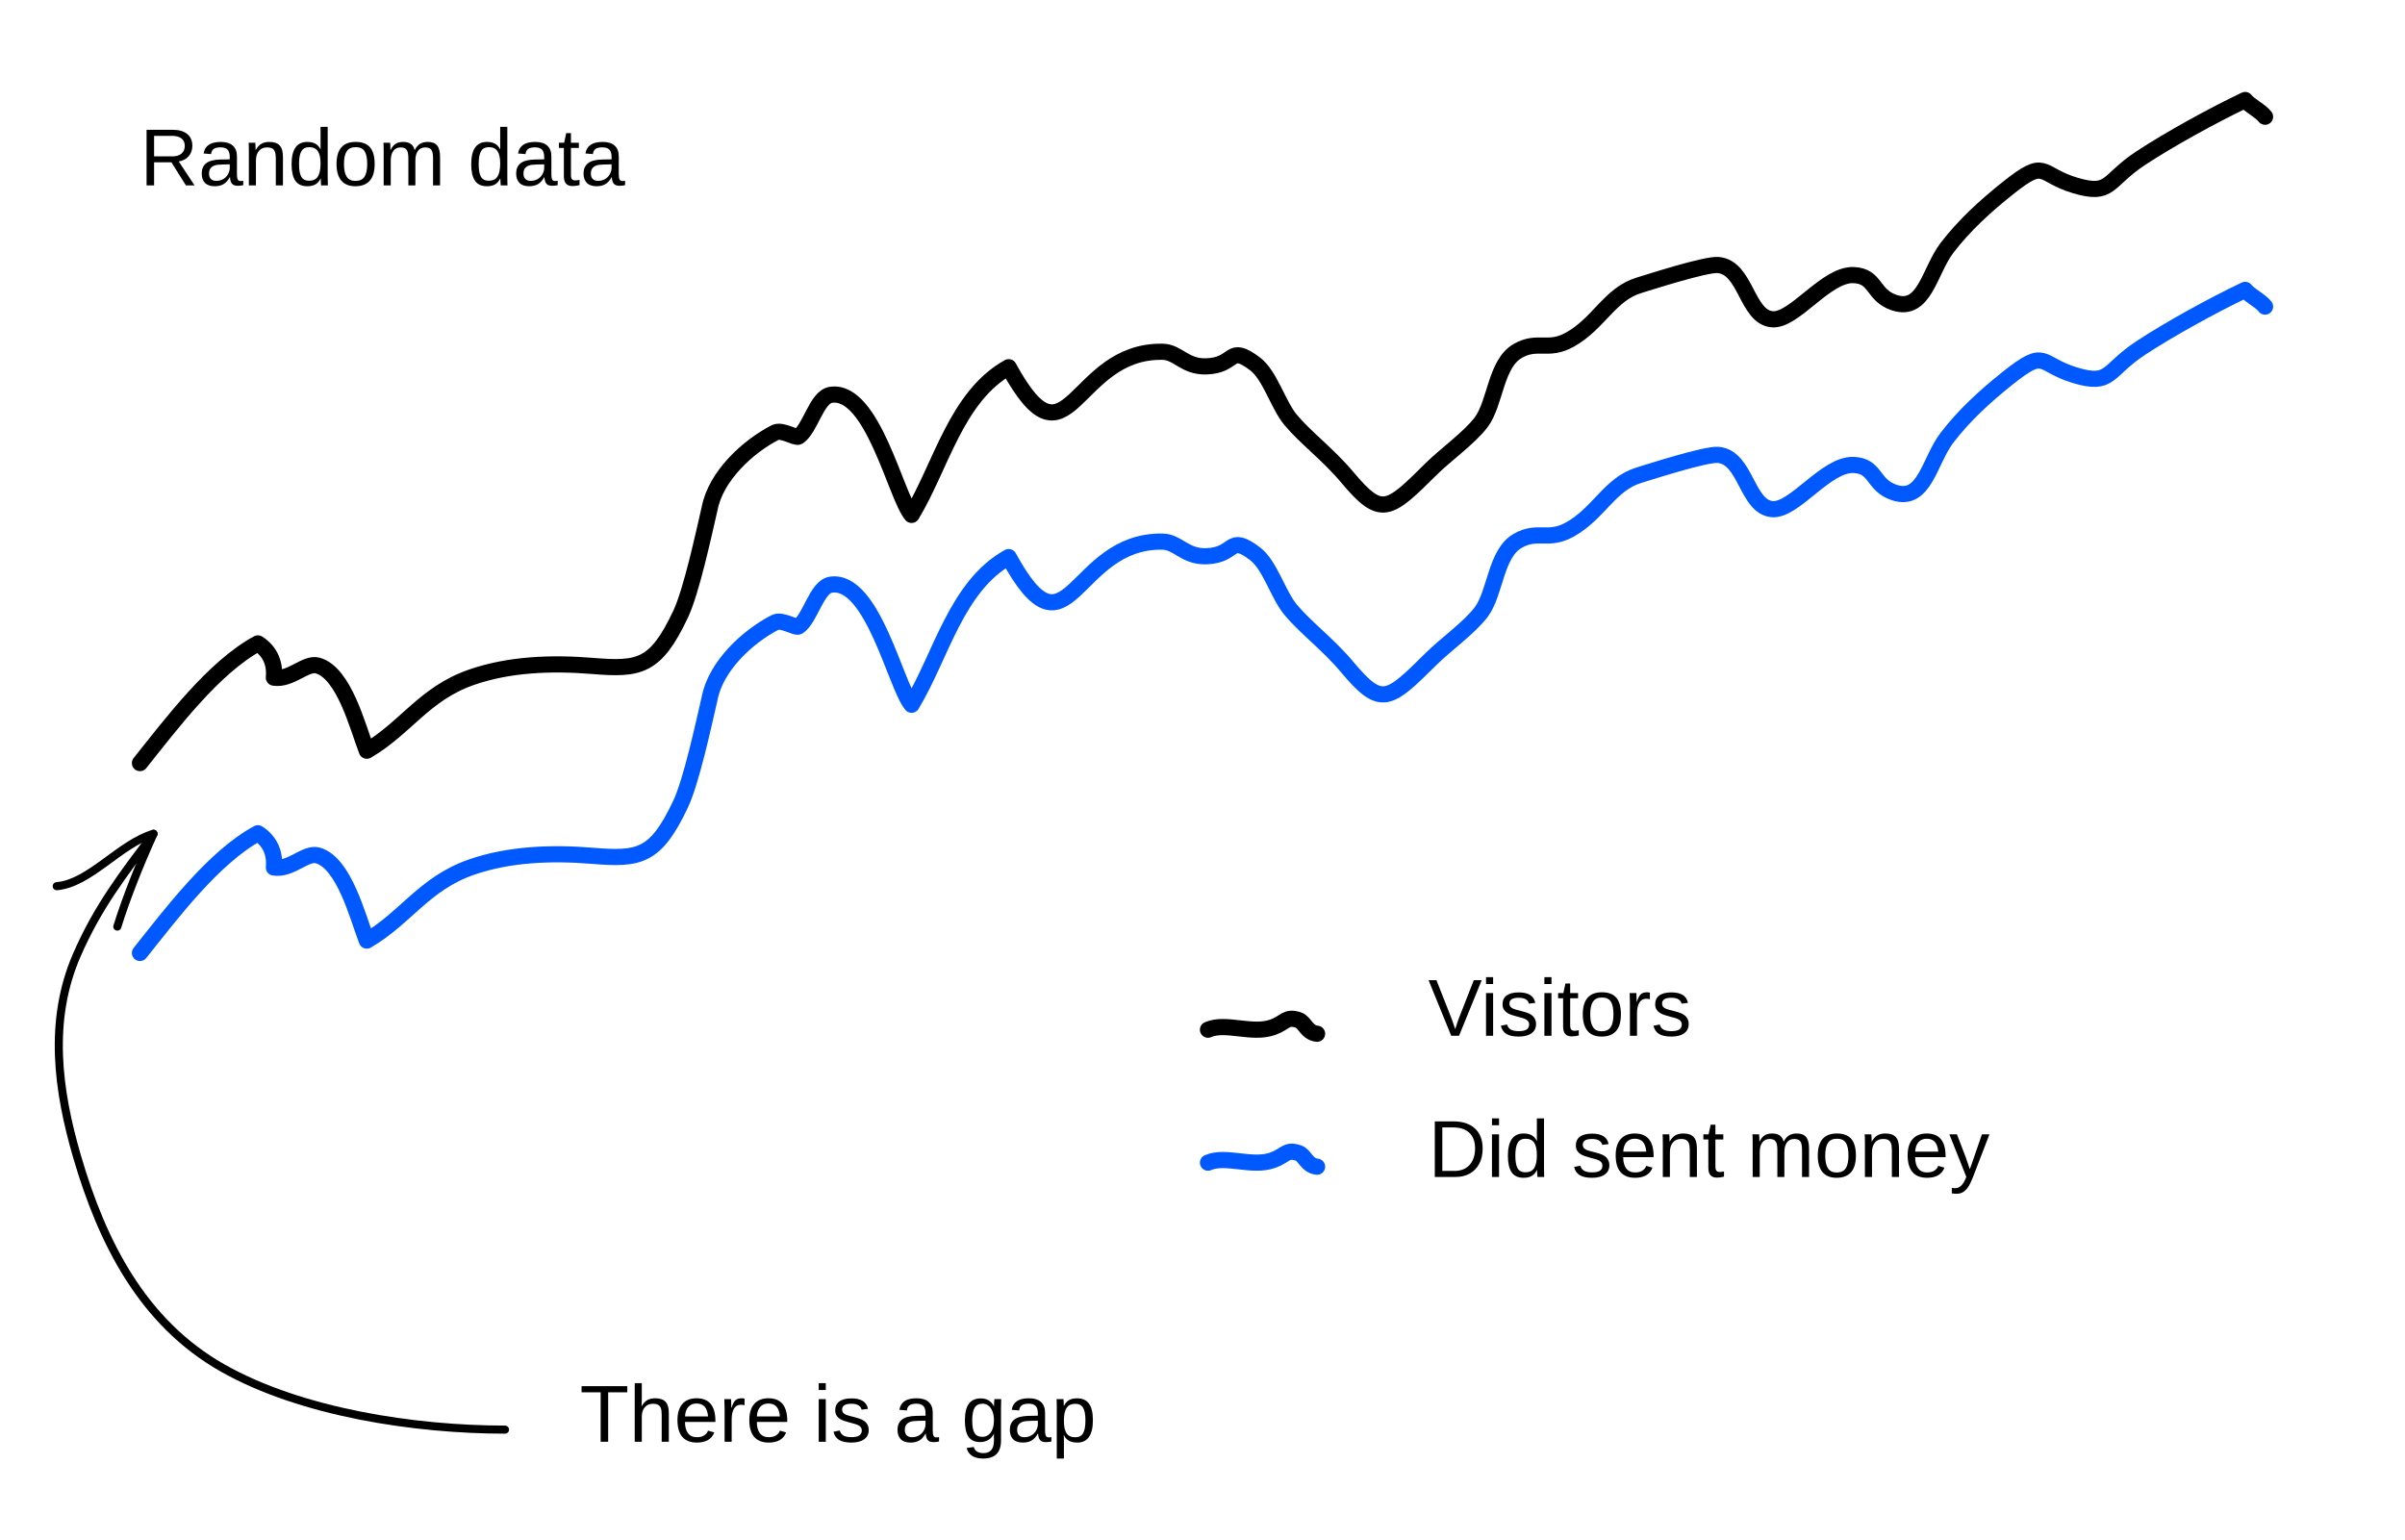
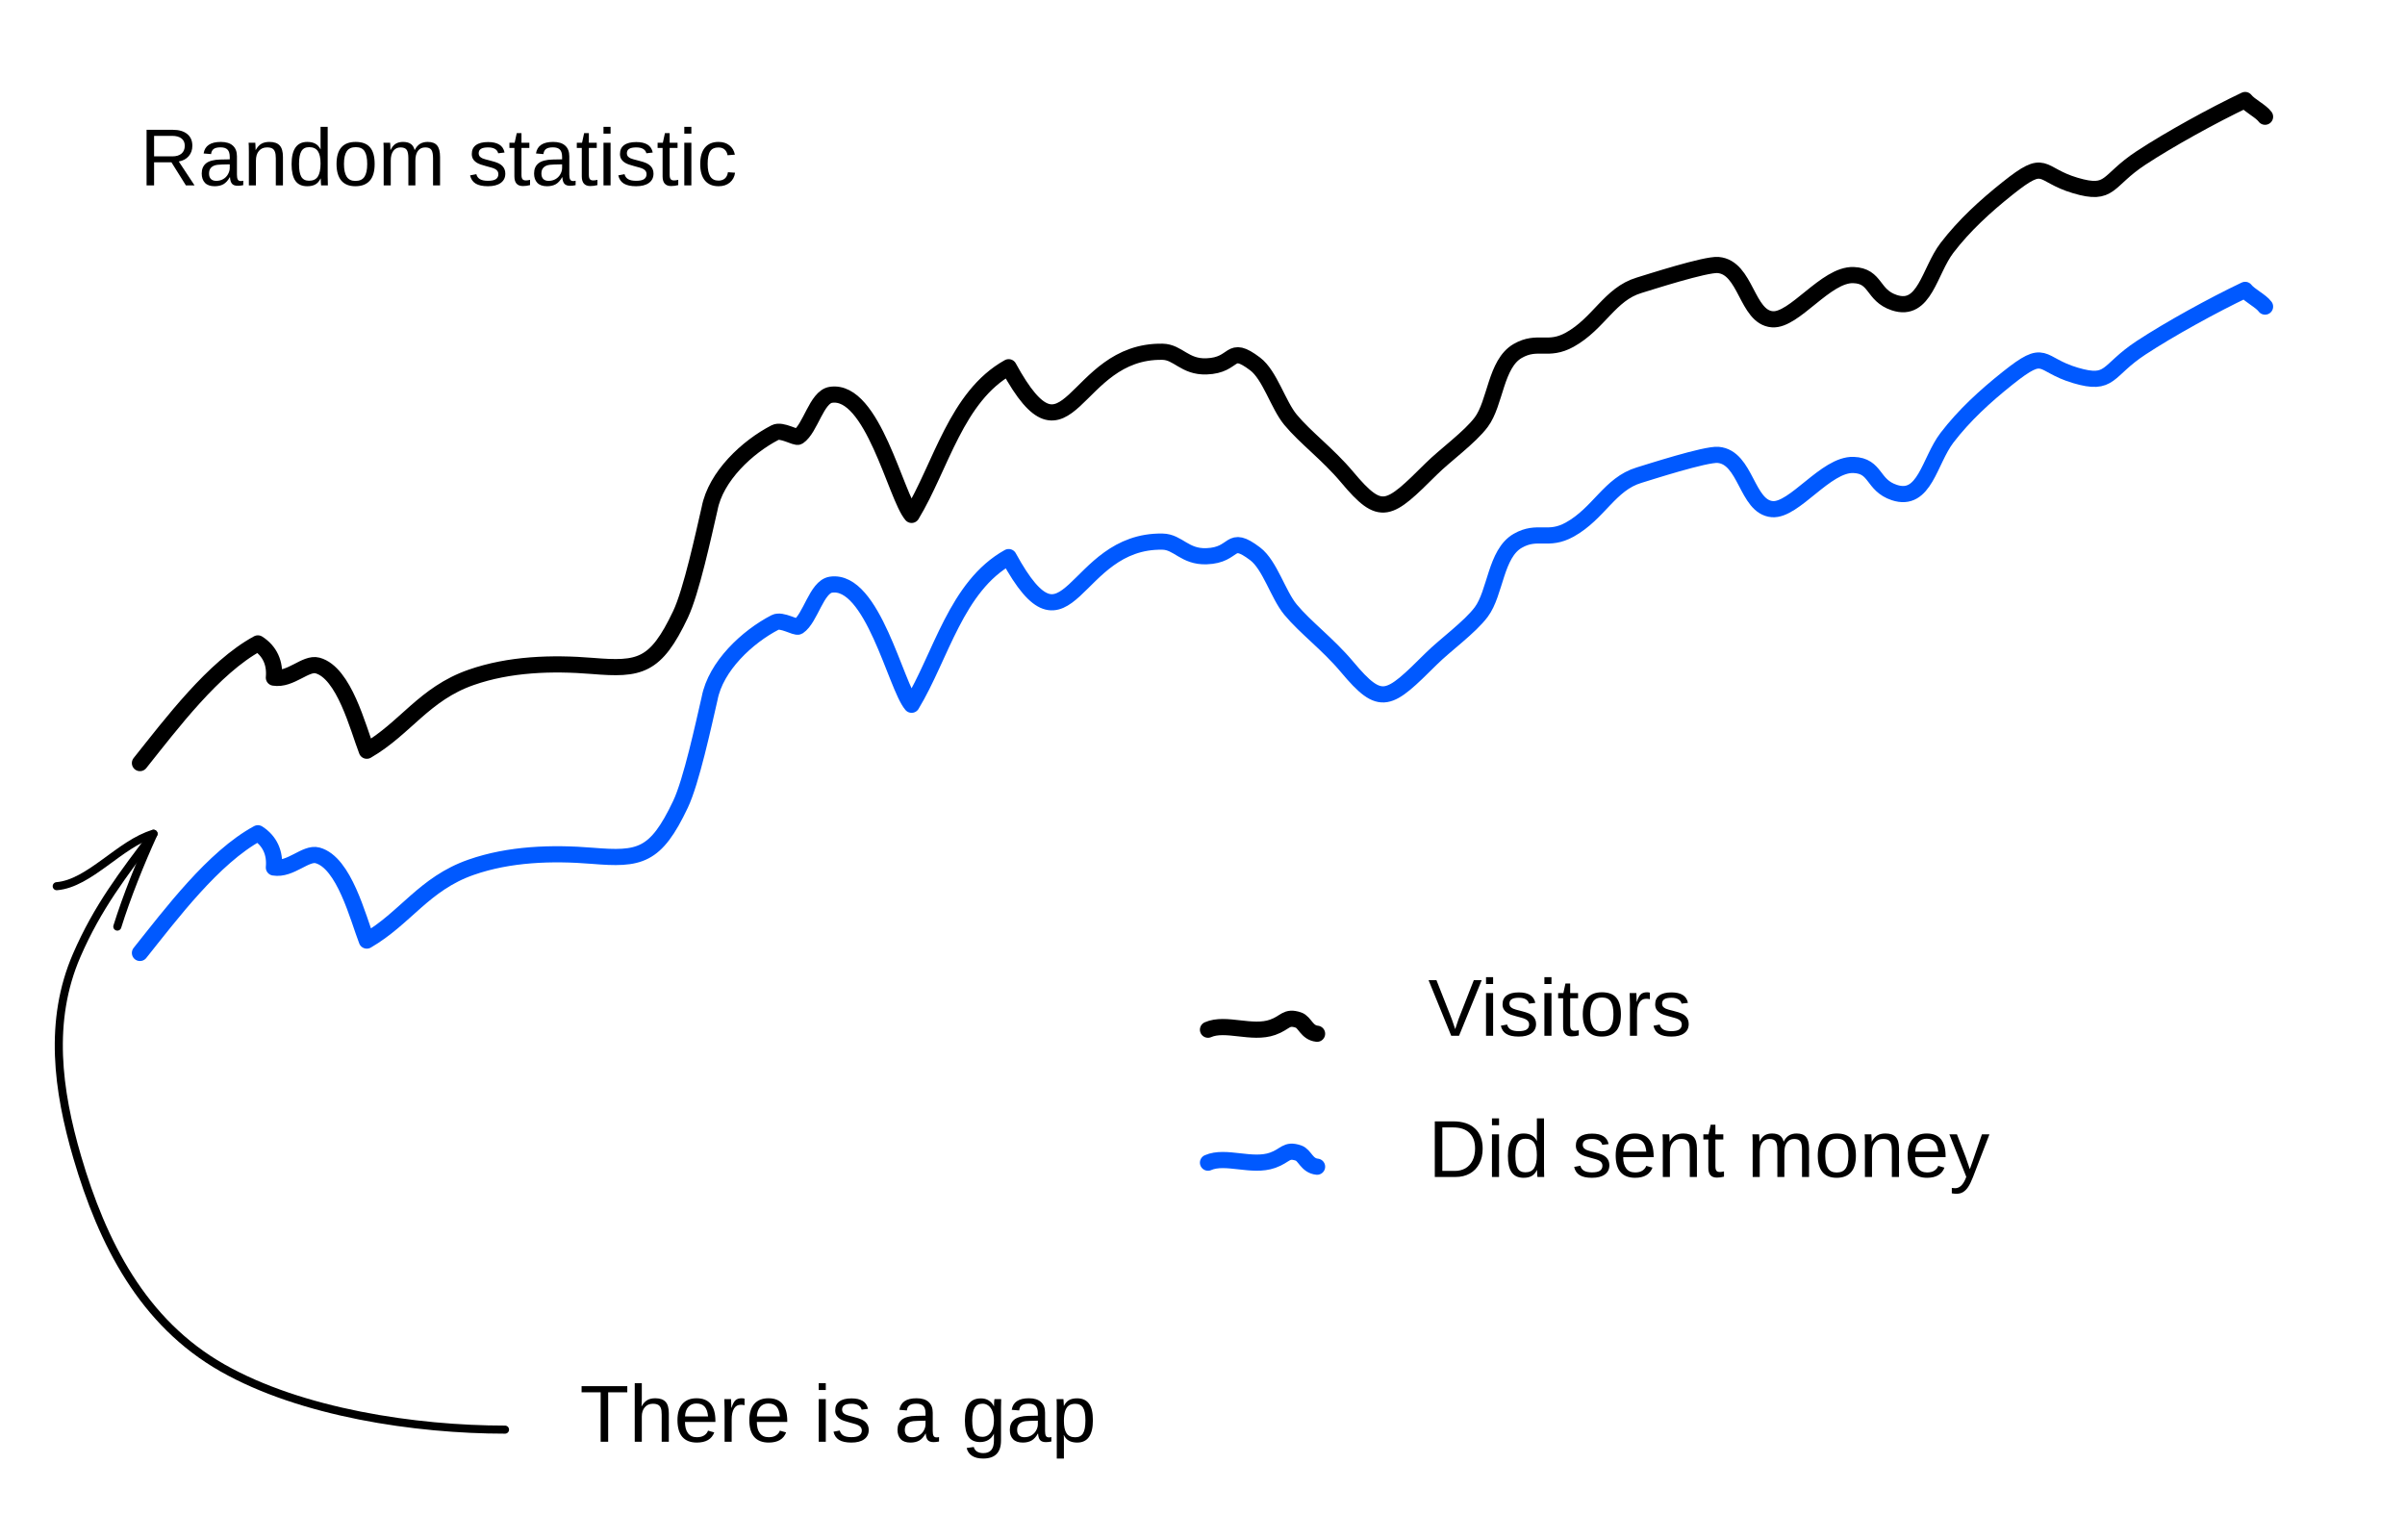
<svg xmlns="http://www.w3.org/2000/svg" version="1.1" x="0px" y="0px" width="595.28px" height="380.981px" viewBox="0 0 595.28 380.981" enable-background="new 0 0 595.28 380.981" xml:space="preserve">
-   <text transform="matrix(1 0 0 1 34.6401 45.8965)" font-family="Arial" font-size="20">Random data</text>
+   <text transform="matrix(1 0 0 1 34.6401 45.8965)" font-family="Arial" font-size="20">Random statistic</text>
  <path fill="none" stroke="#000000" stroke-width="4" stroke-linecap="round" stroke-linejoin="round" d="M34.64,188.896  c7.684-9.608,18.193-23.667,29.192-29.626c2.968,1.901,4.292,4.884,3.959,8.475c4.121,0.692,7.879-3.801,10.8-3.007  c6.6,1.793,9.992,15.414,12.196,21.095c9.557-5.538,14.188-14.09,25.83-18.155c9.441-3.297,19.976-3.65,30.016-2.83  c11.667,0.954,15.625,0.288,21.806-12.758c2.683-5.662,5.701-19.694,7.201-26.194c1.525-7.992,9.317-15.259,16.219-18.826  c1.623-0.839,5.148,1.425,5.754,1.02c3.004-2.007,4.492-9.823,8.054-10.356c10.305-1.544,16.062,25.168,19.971,29.723  c7.302-12.06,11.049-29.329,24.029-36.552c14.977,27.409,15.713-4.226,38.071-3.829c3.882,0.069,5.455,3.803,10.874,3.618  c7.494-0.257,5.357-5.656,12.056-0.6c3.648,2.753,5.693,10.113,8.75,13.799c3.736,4.506,9.25,8.516,14.047,14.242  c8.436,10.073,10.193,8.469,20.822-2.084c3.438-3.412,9.506-7.75,12.35-11.552c3.547-4.742,3.525-14.474,9.031-17.626  c4.902-2.806,7.48,0.215,12.877-2.783c7.205-4.001,9.904-11.293,17.15-13.468c2.377-0.713,16.459-5.281,19.57-5.02  c6.951,0.584,7.027,12.902,13.398,13.433c5.467,0.456,13.277-11.179,20.1-10.94c5.691,0.199,4.592,4.99,10.1,6.824  c7.535,2.509,8.67-7.843,13.051-13.563c4.279-5.585,9.422-10.28,15.004-14.731c9.717-7.748,7.582-3.425,16.77-0.707  c8.943,2.646,7.607-1.135,16.25-6.816c7.047-4.634,17.854-10.582,25.773-14.346c1.152,1.45,3.908,2.732,4.93,4.139" />
  <path fill="none" stroke="#0059ff" stroke-width="4" stroke-linecap="round" stroke-linejoin="round" d="M34.64,235.896  c7.684-9.608,18.193-23.667,29.192-29.626c2.968,1.901,4.292,4.884,3.959,8.475c4.121,0.692,7.879-3.801,10.8-3.007  c6.6,1.793,9.992,15.414,12.196,21.095c9.557-5.538,14.188-14.09,25.83-18.155c9.441-3.297,19.976-3.65,30.016-2.83  c11.667,0.954,15.625,0.288,21.806-12.758c2.683-5.662,5.701-19.694,7.201-26.194c1.525-7.992,9.317-15.259,16.219-18.826  c1.623-0.839,5.148,1.425,5.754,1.02c3.004-2.007,4.492-9.823,8.054-10.356c10.305-1.544,16.062,25.168,19.971,29.723  c7.302-12.06,11.049-29.329,24.029-36.552c14.977,27.409,15.713-4.226,38.071-3.829c3.882,0.069,5.455,3.803,10.874,3.618  c7.494-0.257,5.357-5.656,12.056-0.6c3.648,2.753,5.693,10.113,8.75,13.799c3.736,4.506,9.25,8.516,14.047,14.242  c8.436,10.073,10.193,8.469,20.822-2.084c3.438-3.412,9.506-7.75,12.35-11.552c3.547-4.742,3.525-14.474,9.031-17.626  c4.902-2.806,7.48,0.215,12.877-2.783c7.205-4.001,9.904-11.293,17.15-13.468c2.377-0.713,16.459-5.281,19.57-5.02  c6.951,0.584,7.027,12.902,13.398,13.433c5.467,0.456,13.277-11.179,20.1-10.94c5.691,0.199,4.592,4.99,10.1,6.824  c7.535,2.509,8.67-7.843,13.051-13.563c4.279-5.585,9.422-10.28,15.004-14.731c9.717-7.748,7.582-3.425,16.77-0.707  c8.943,2.646,7.607-1.135,16.25-6.816c7.047-4.634,17.854-10.582,25.773-14.346c1.152,1.45,3.908,2.732,4.93,4.139" />
  <path fill="none" stroke="#000000" stroke-width="4" stroke-linecap="round" stroke-linejoin="round" d="M299,254.896  c4.375-1.927,10.865,1.226,16.012-0.599c3.259-1.156,3.278-2.817,6.375-1.79c1.608,0.533,2.029,3.124,4.613,3.389" />
  <path fill="none" stroke="#0059ff" stroke-width="4" stroke-linecap="round" stroke-linejoin="round" d="M299,287.809  c4.375-1.928,10.865,1.227,16.012-0.599c3.259-1.155,3.278-2.817,6.375-1.79c1.608,0.533,2.029,3.124,4.613,3.389" />
  <text transform="matrix(1 0 0 1 353.5 256.3965)" font-family="Arial" font-size="20">Visitors</text>
  <text transform="matrix(1 0 0 1 353.5 291.3525)" font-family="Arial" font-size="20">Did sent money</text>
  <path fill="none" stroke="#000000" stroke-width="2" stroke-linecap="round" stroke-linejoin="round" d="M38,206.396  c-7.544,10.064-13.821,18.104-19.024,30.109c-7.005,16.161-4.71,33.396,0.133,49.926c6.208,21.188,16.183,40.961,35.964,52.188  c19.487,11.06,47.748,15.277,69.926,15.277" />
  <path fill="none" stroke="#000000" stroke-width="2" stroke-linecap="round" stroke-linejoin="round" d="M14.04,219.371  c8.136-0.665,15.69-10.573,23.96-12.974c-3.28,7.178-6.673,15.65-8.96,22.974" />
  <text transform="matrix(1 0 0 1 143.5 356.8965)" font-family="Arial" font-size="20">There is a gap</text>
</svg>
